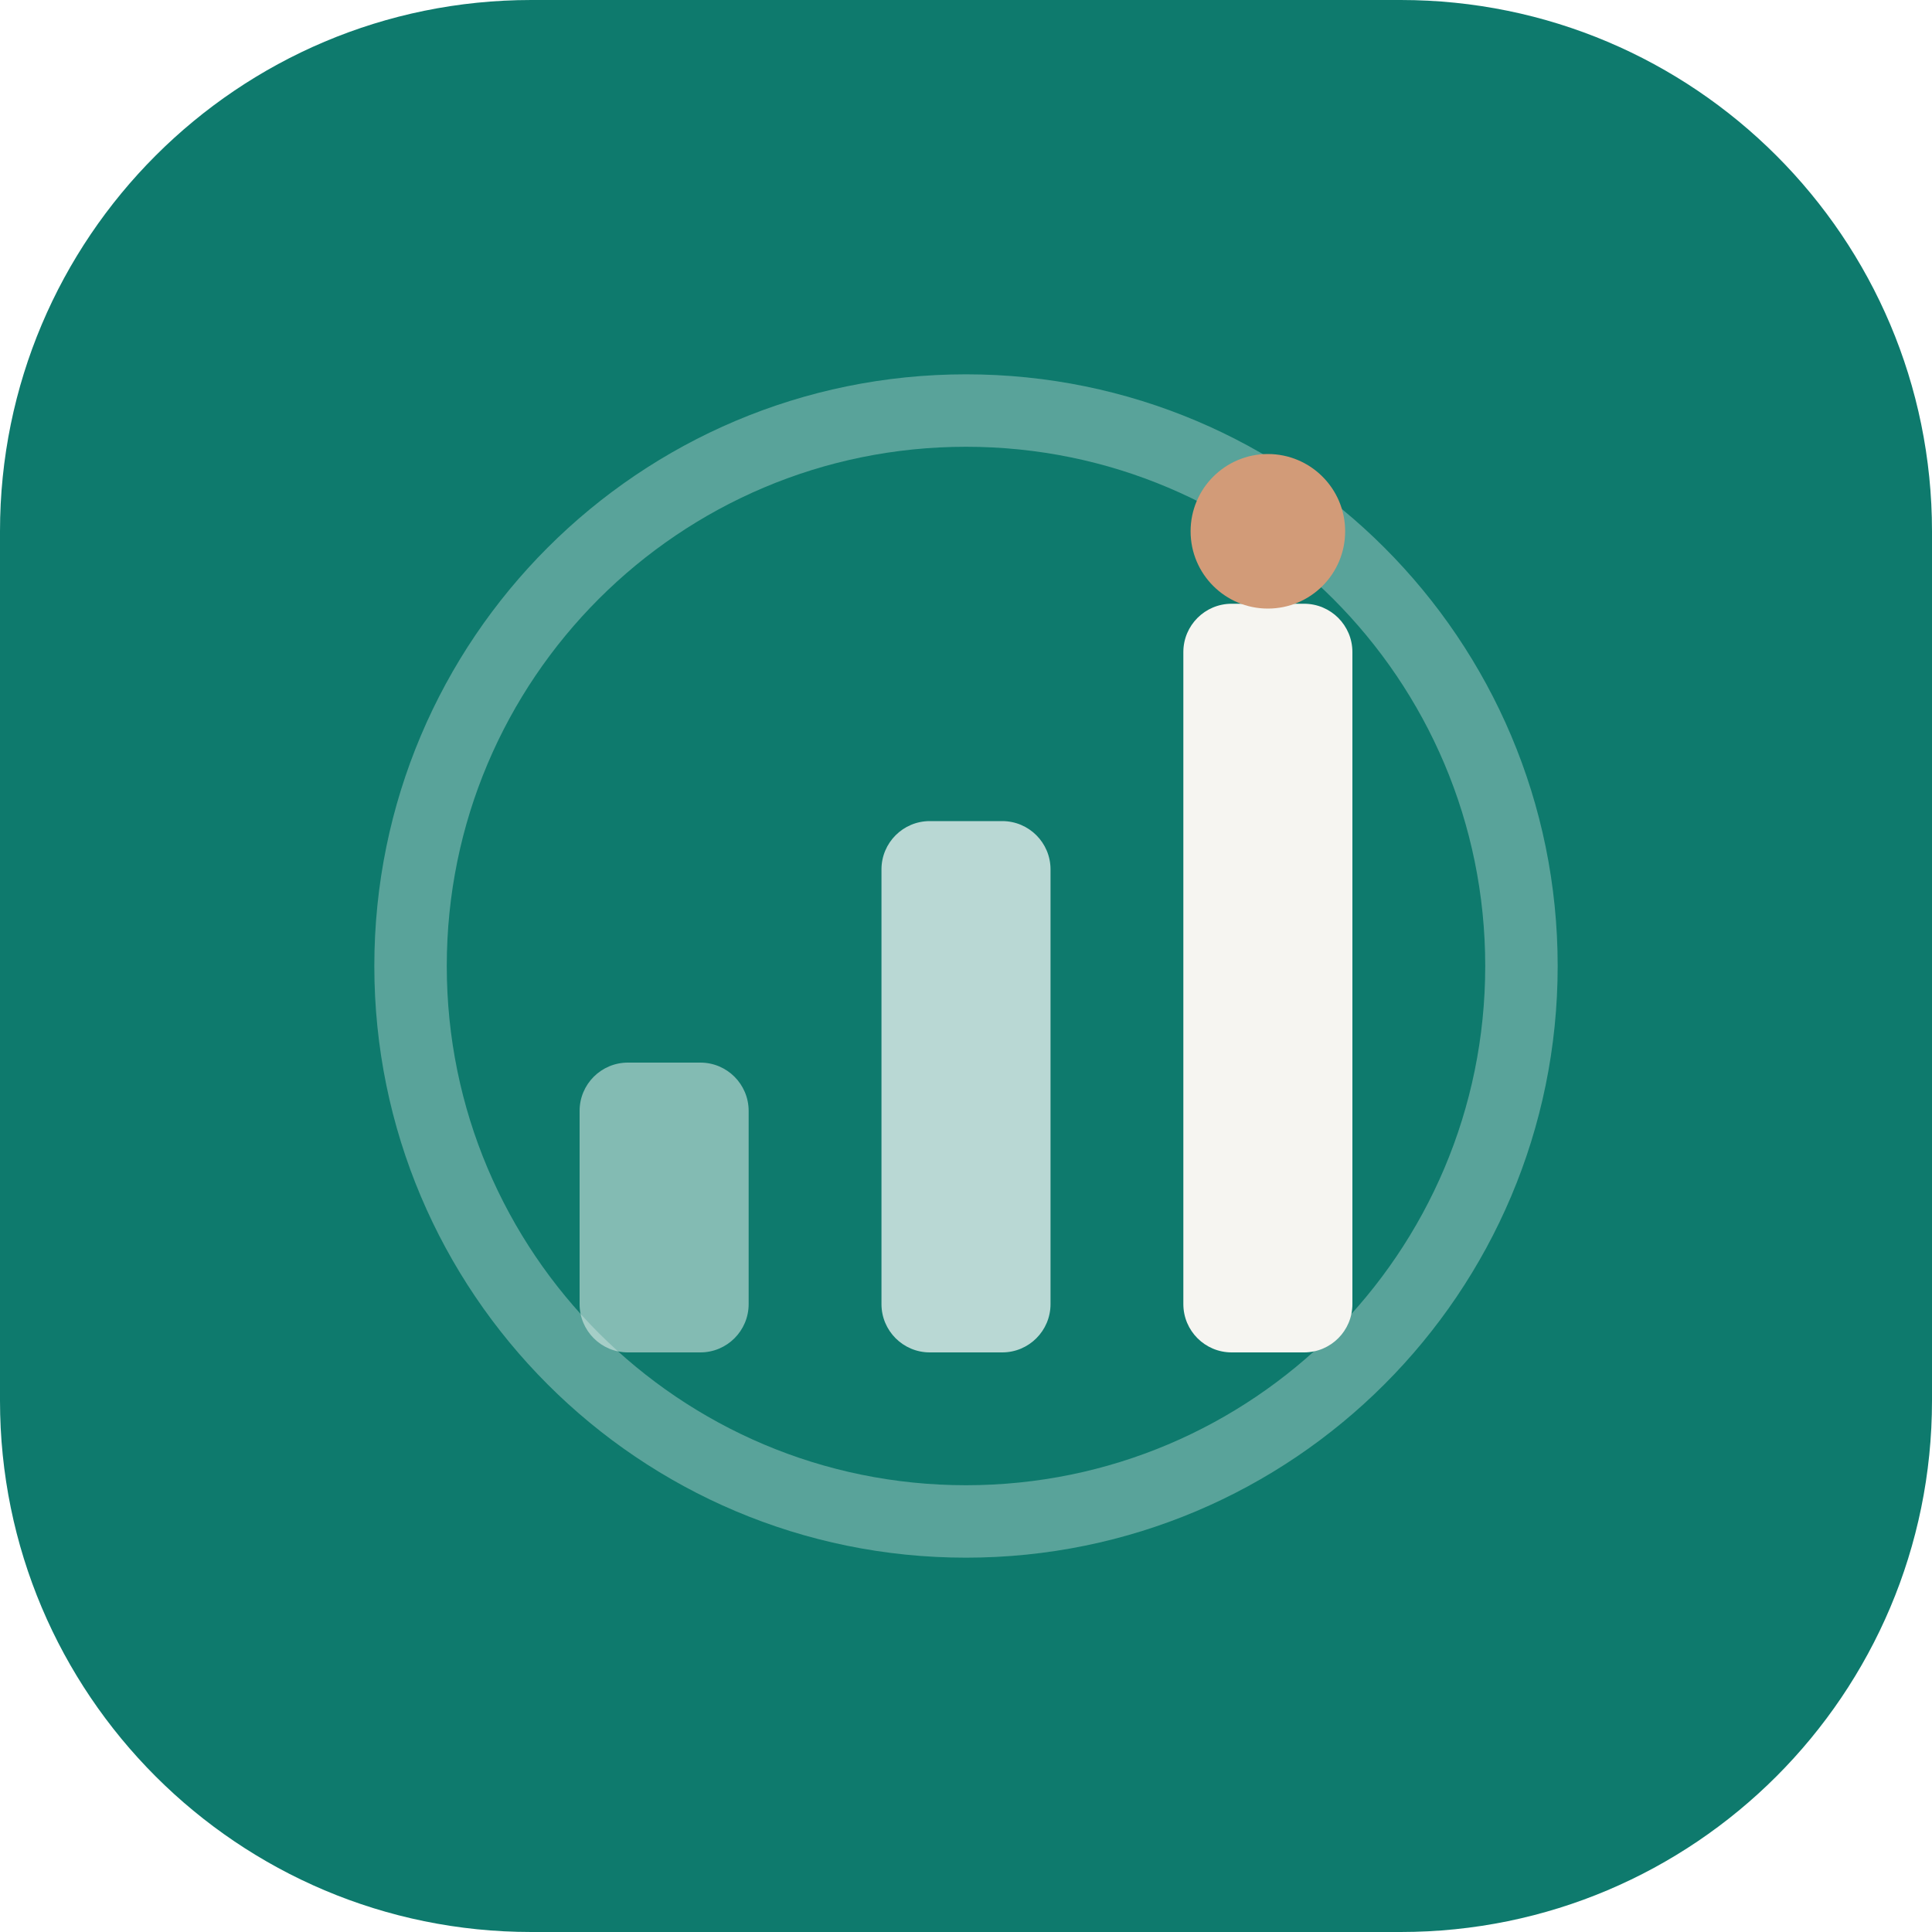
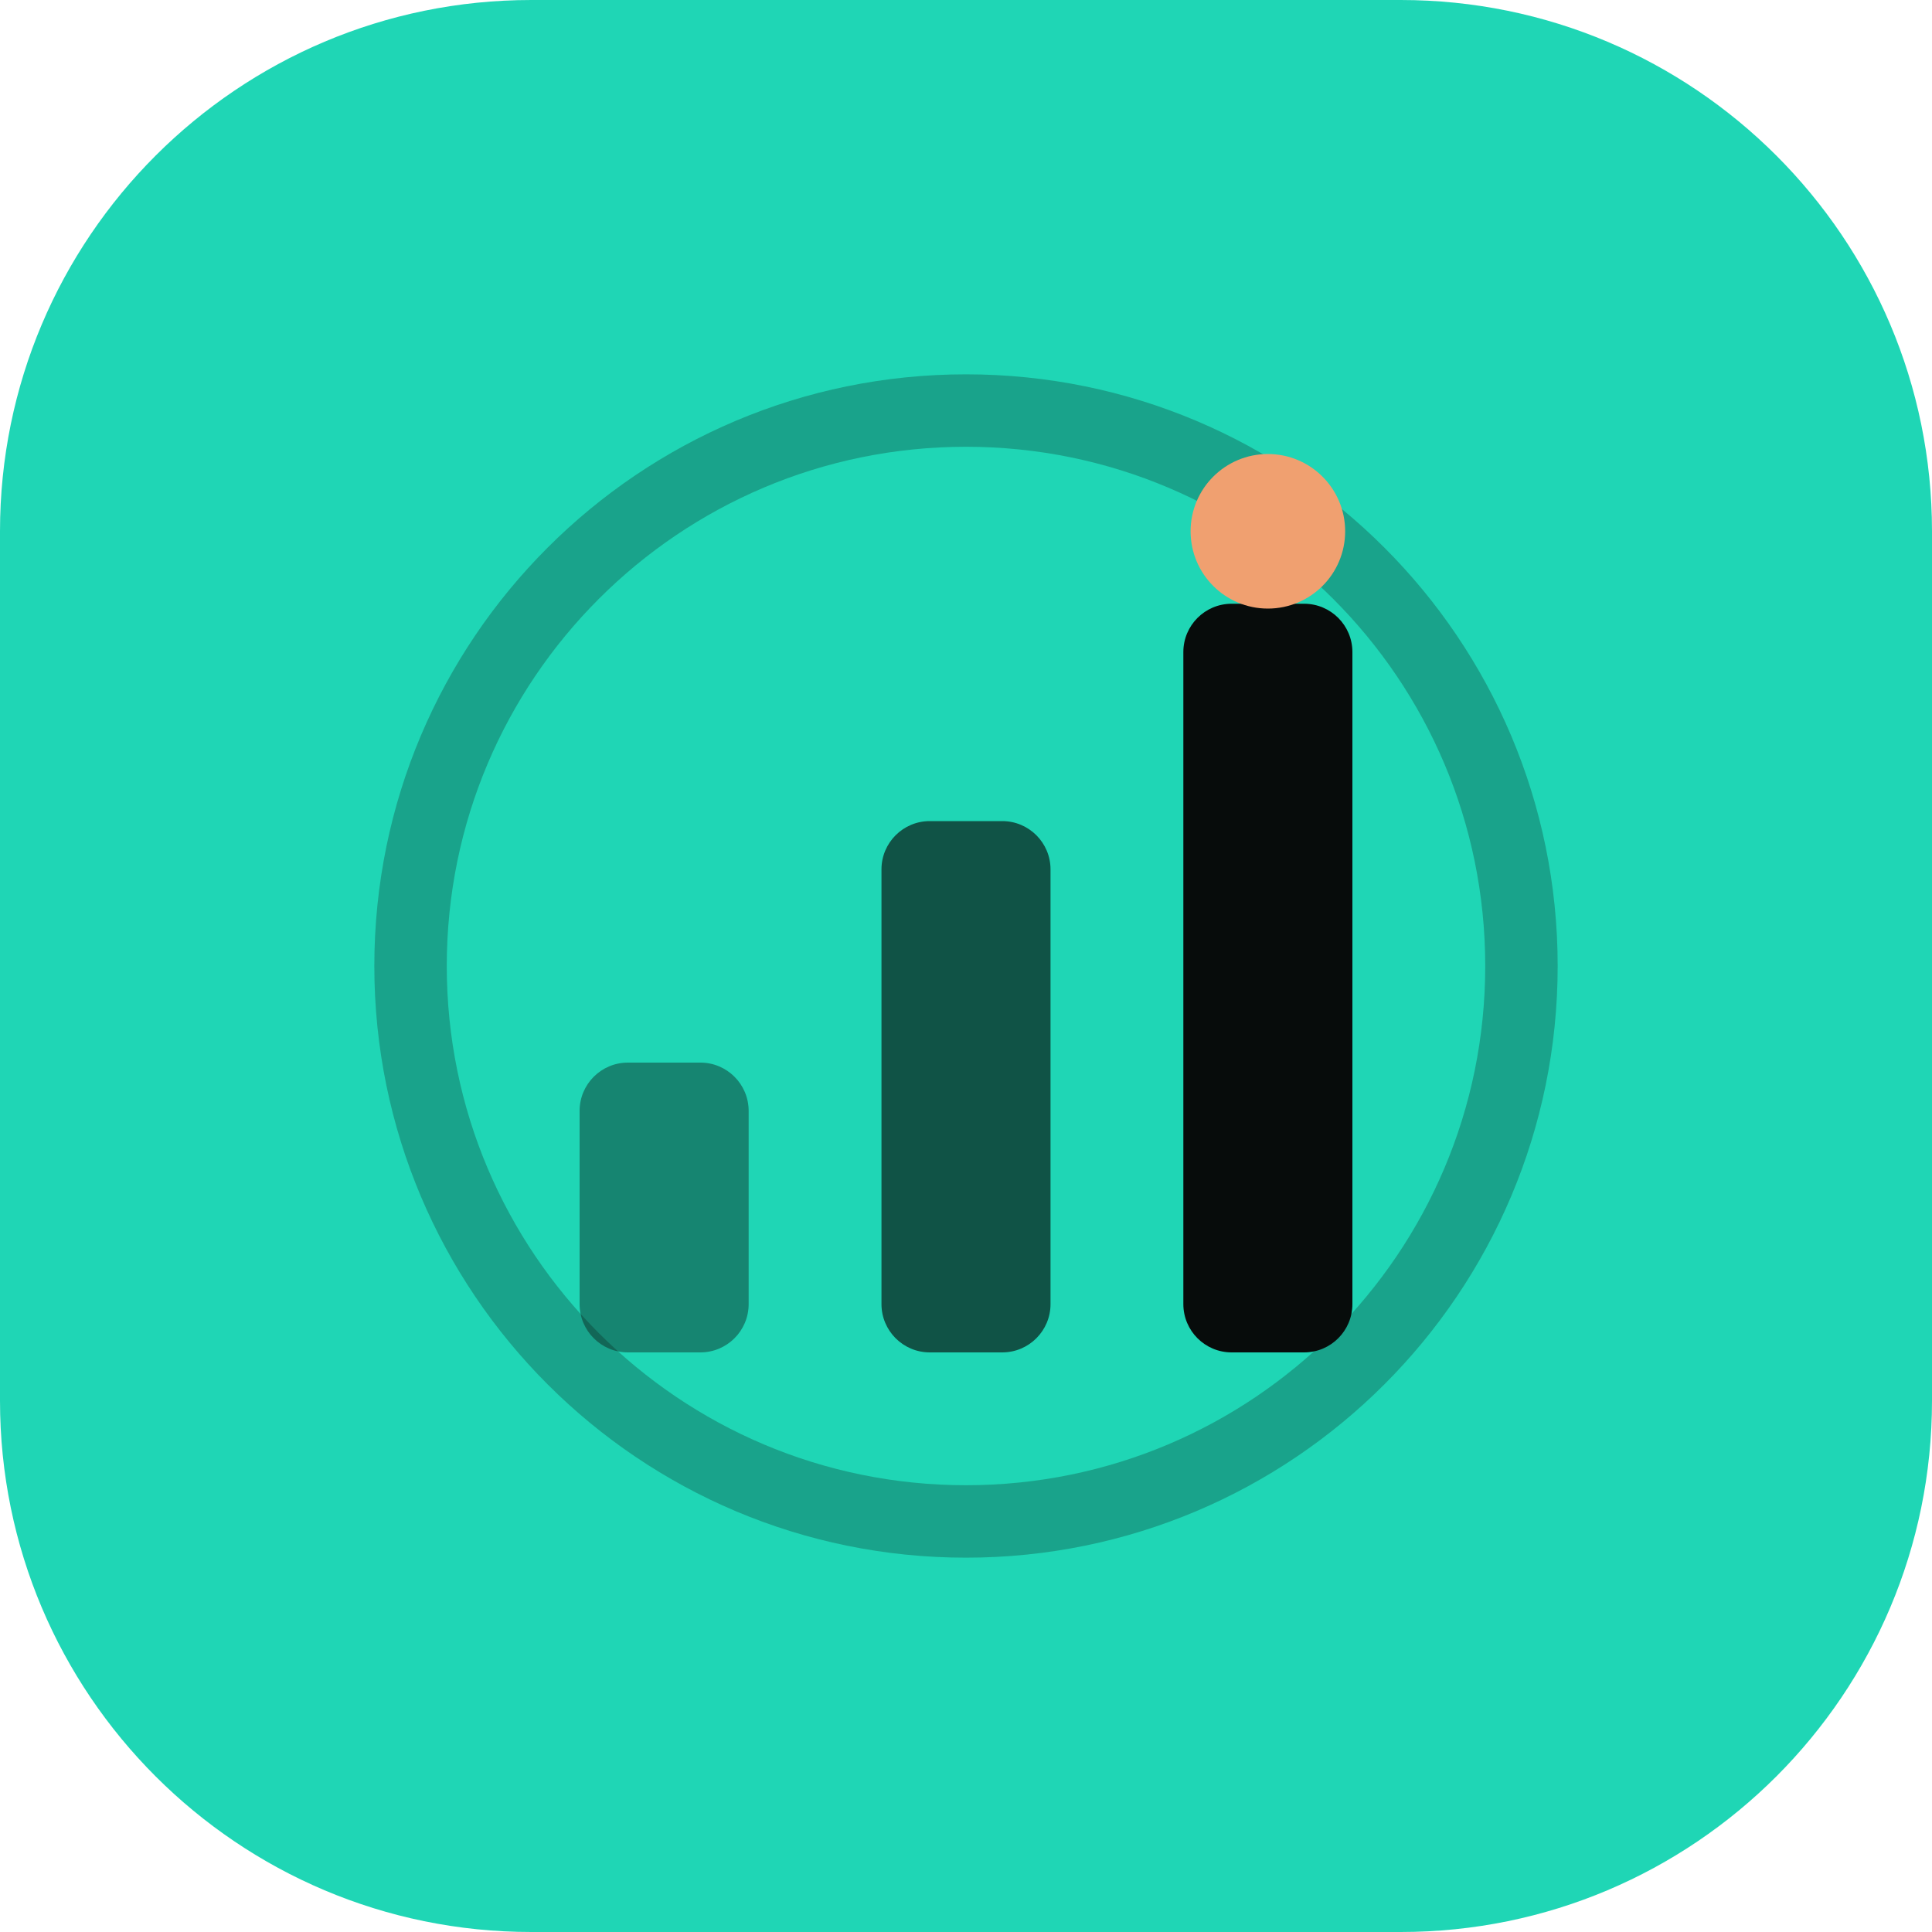
<svg xmlns="http://www.w3.org/2000/svg" viewBox="0 0 40 40" fill="none">
-   <rect width="40" height="40" rx="11" fill="#0e7a6d" />
-   <circle cx="20" cy="20" r="11.5" stroke="#e4f0ed" stroke-width="1.5" opacity="0.35" />
-   <rect x="12" y="22" width="3.5" height="6" rx="1" fill="#e4f0ed" opacity="0.55" />
-   <rect x="18.25" y="17" width="3.5" height="11" rx="1" fill="#e4f0ed" opacity="0.8" />
-   <rect x="24.5" y="12.5" width="3.5" height="15.5" rx="1" fill="#f6f5f1" />
-   <circle cx="26.25" cy="11" r="1.6" fill="#d29b78" />
+   <rect width="40" height="40" rx="11" fill="#1fd6b5" />
+   <circle cx="20" cy="20" r="11.5" stroke="#070c0b" stroke-width="1.5" opacity="0.25" />
+   <rect x="12" y="22" width="3.5" height="6" rx="1" fill="#070c0b" opacity="0.4" />
+   <rect x="18.25" y="17" width="3.5" height="11" rx="1" fill="#070c0b" opacity="0.65" />
+   <rect x="24.5" y="12.5" width="3.5" height="15.5" rx="1" fill="#070c0b" />
+   <circle cx="26.25" cy="11" r="1.6" fill="#f0a070" />
</svg>
